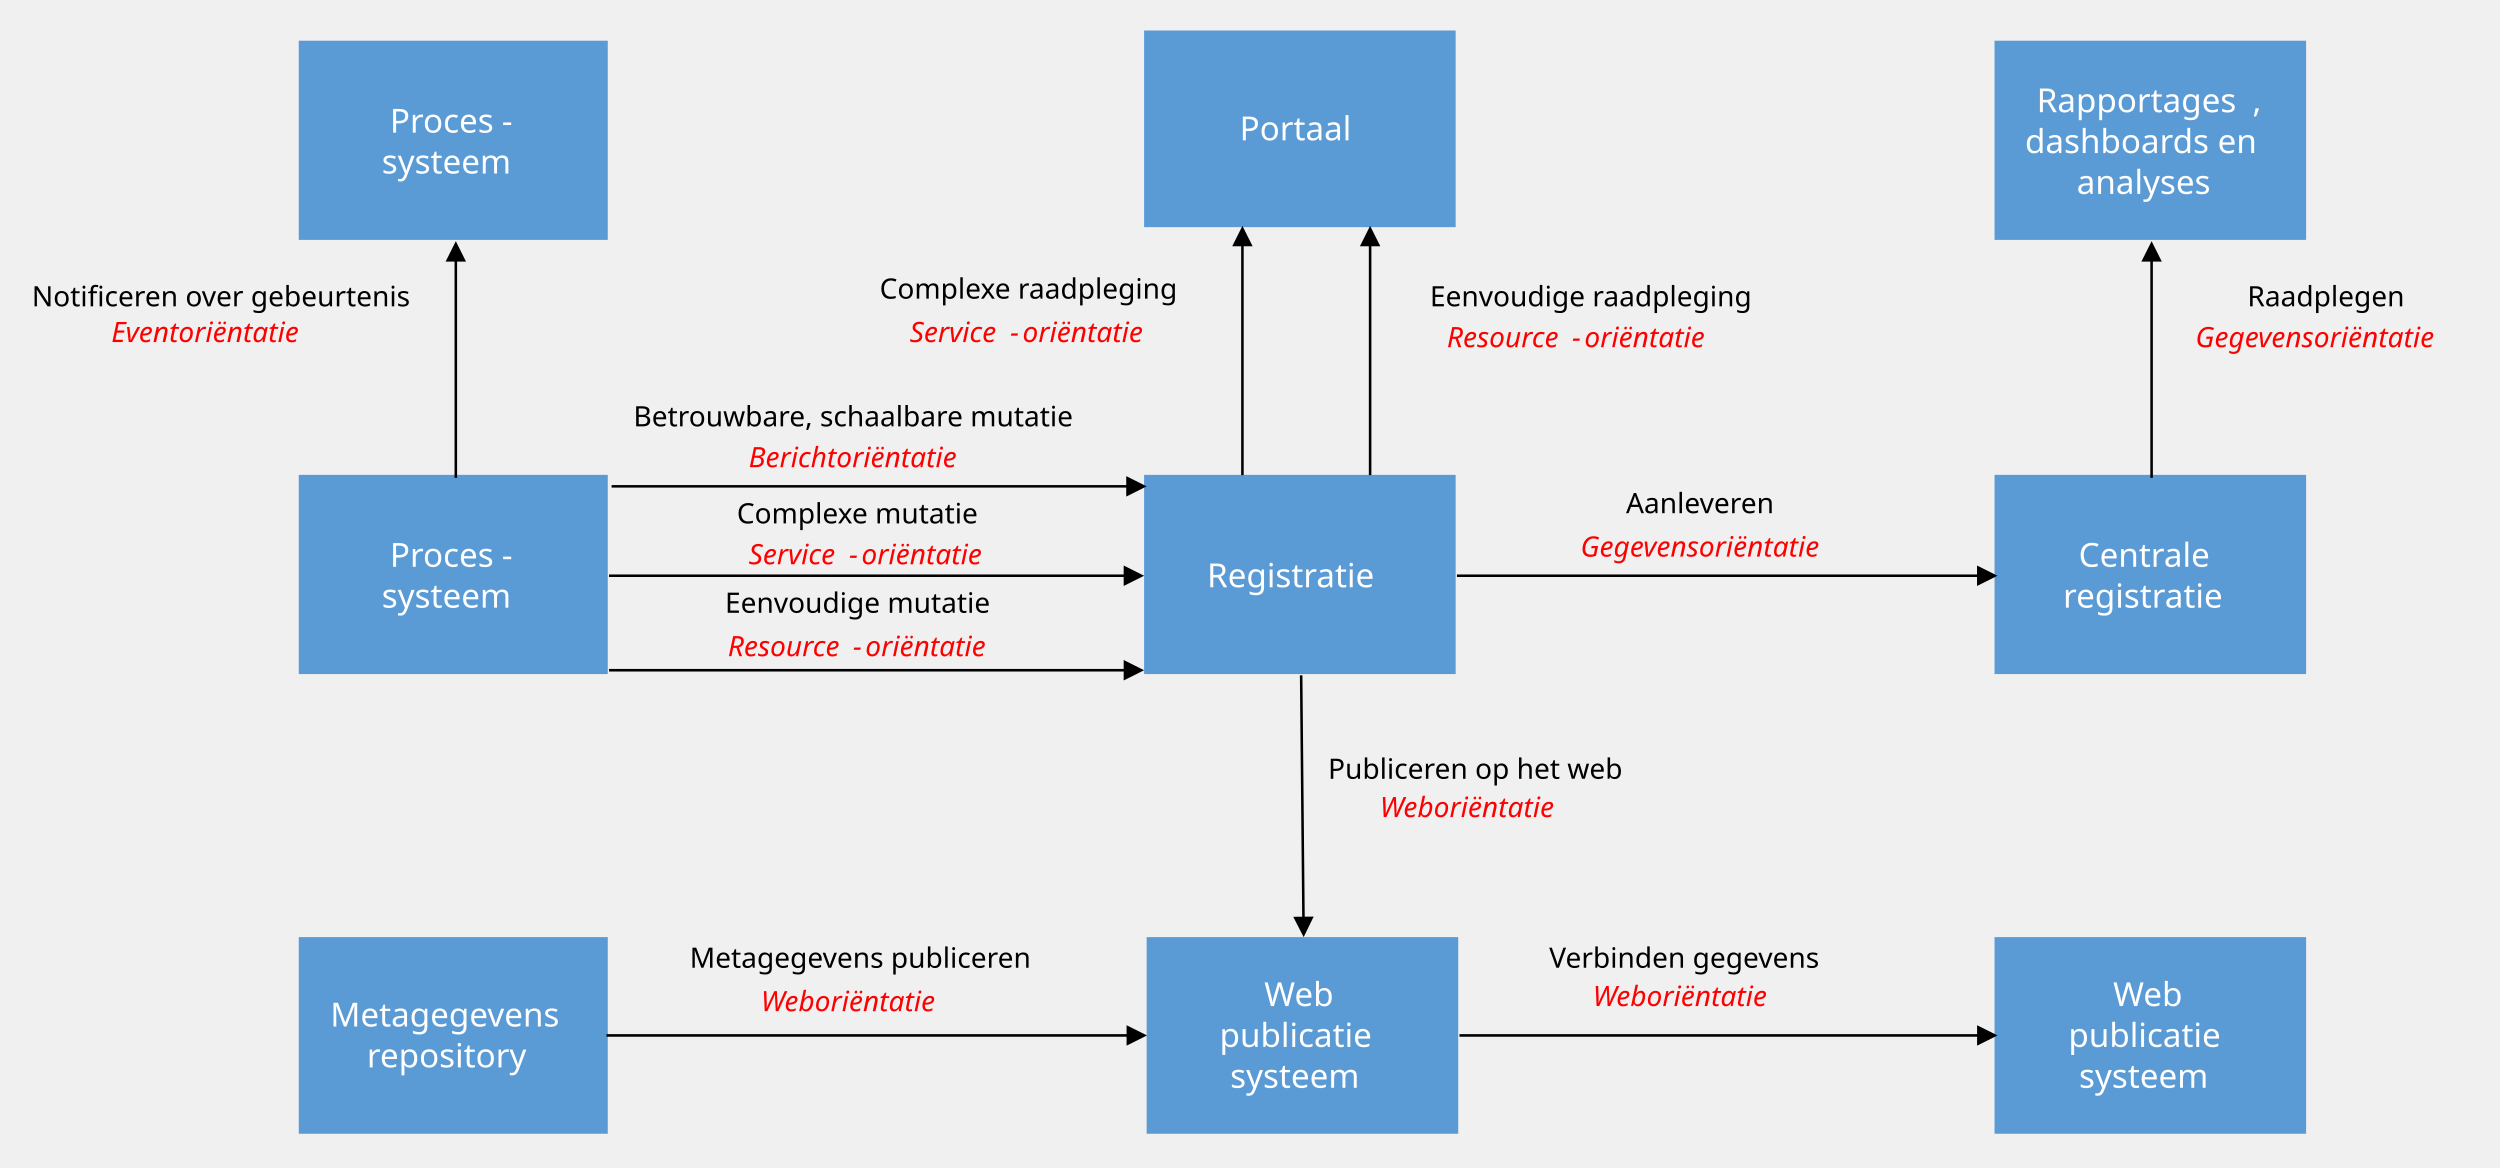
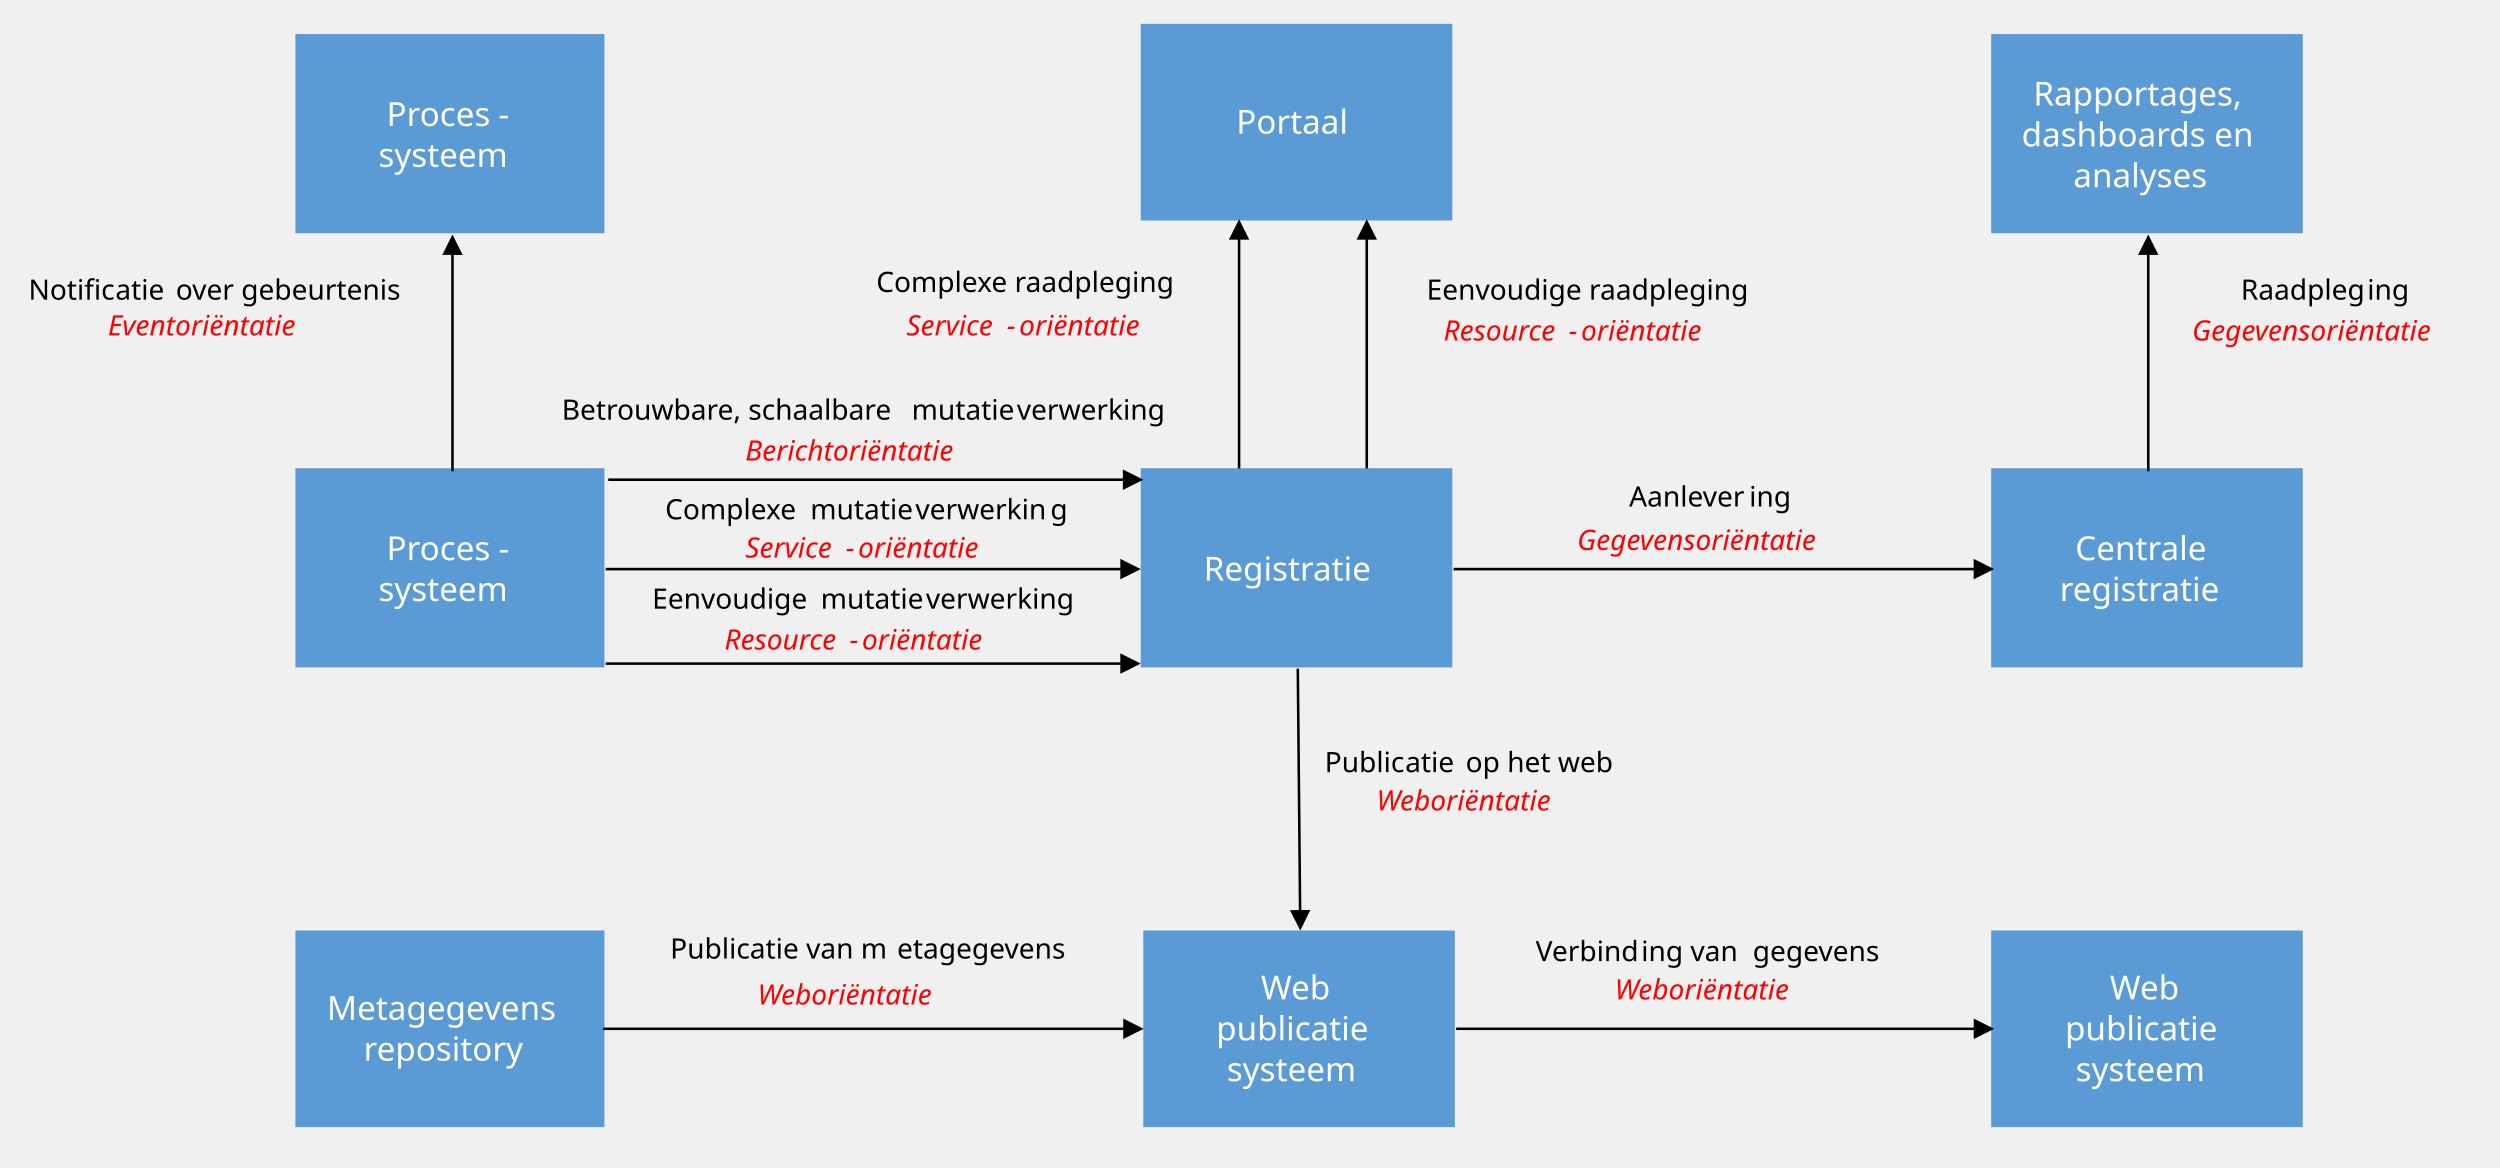
<svg xmlns="http://www.w3.org/2000/svg" width="259mm" height="121mm" viewBox="0 0 259 121" version="1.1" id="svg1">
  <defs id="defs1" />
  <g id="layer1">
-     <g transform="matrix(0.2645833,0,0,0.2645833,-30.69695,-49.75837)" id="g52">
+     <g transform="matrix(0.2645833,0,0,0.2645833,-31.04406,-50.44703)" id="g67">
      <rect x="564" y="374" width="122" height="78" fill="#5b9bd5" id="rect1" />
      <text fill="#ffffff" font-family="Verdana, Verdana_MSFontService, sans-serif" font-weight="400" font-size="13px" transform="translate(588.649,418)" id="text1">Registratie</text>
      <rect x="897" y="374" width="122" height="78" fill="#5b9bd5" id="rect2" />
      <text fill="#ffffff" font-family="Verdana, Verdana_MSFontService, sans-serif" font-weight="400" font-size="13px" transform="translate(929.917,410)" id="text2">Centrale</text>
      <text fill="#ffffff" font-family="Verdana, Verdana_MSFontService, sans-serif" font-weight="400" font-size="13px" transform="translate(923.837,426)" id="text3">registratie</text>
      <rect x="564" y="200" width="122" height="77" fill="#5b9bd5" id="rect3" />
      <text fill="#ffffff" font-family="Verdana, Verdana_MSFontService, sans-serif" font-weight="400" font-size="13px" transform="translate(601.399,243)" id="text4">Portaal</text>
      <rect x="233" y="374" width="121" height="78" fill="#5b9bd5" id="rect4" />
      <text fill="#ffffff" font-family="Verdana, Verdana_MSFontService, sans-serif" font-weight="400" font-size="13px" transform="translate(268.681,410)" id="text5">Proces</text>
      <text fill="#ffffff" font-family="Verdana, Verdana_MSFontService, sans-serif" font-weight="400" font-size="13px" transform="translate(312.515,410)" id="text6">-</text>
      <text fill="#ffffff" font-family="Verdana, Verdana_MSFontService, sans-serif" font-weight="400" font-size="13px" transform="translate(265.515,426)" id="text7">systeem</text>
      <path d="m 652,374.107 v -90.94 h 1 v 90.94 z m -3.5,-89.607 4,-8 4,8 z" id="path7" />
      <text font-family="Verdana, Verdana_MSFontService, sans-serif" font-weight="400" font-size="11px" transform="translate(675.927,308)" id="text8">Eenvoudige raadpleging</text>
      <rect x="233" y="204" width="121" height="78" fill="#5b9bd5" id="rect8" />
      <text fill="#ffffff" font-family="Verdana, Verdana_MSFontService, sans-serif" font-weight="400" font-size="13px" transform="translate(268.681,240)" id="text9">Proces</text>
      <text fill="#ffffff" font-family="Verdana, Verdana_MSFontService, sans-serif" font-weight="400" font-size="13px" transform="translate(312.515,240)" id="text10">-</text>
      <text fill="#ffffff" font-family="Verdana, Verdana_MSFontService, sans-serif" font-weight="400" font-size="13px" transform="translate(265.515,256)" id="text11">systeem</text>
      <path d="M 0.5,-5.66354e-7 0.5,86.02 h -1 L -0.5,5.66354e-7 Z M 4,84.687 l -4,8 -4,-8 z" transform="matrix(1,0,0,-1,294.5,375.187)" id="path11" />
-       <text font-family="Verdana, Verdana_MSFontService, sans-serif" font-weight="400" font-size="11px" transform="translate(128.49,308)" id="text12">Notificeren over gebeurtenis</text>
-       <path d="m 686.5,413 h 204.973 v 1 H 686.5 Z m 203.64,-3.5 8,4 -8,4 z" id="path12" />
-       <text font-family="Verdana, Verdana_MSFontService, sans-serif" font-weight="400" font-size="11px" transform="translate(752.705,389)" id="text13">Aanleveren</text>
-       <text fill="#ff0000" font-family="Verdana, Verdana_MSFontService, sans-serif" font-style="italic" font-weight="400" font-size="11px" transform="translate(159.568,322)" id="text14">Eventoriëntatie</text>
-       <text fill="#ff0000" font-family="Verdana, Verdana_MSFontService, sans-serif" font-style="italic" font-weight="400" font-size="11px" transform="translate(734.877,406)" id="text15">Gegevensoriëntatie</text>
-       <text fill="#ff0000" font-family="Verdana, Verdana_MSFontService, sans-serif" font-style="italic" font-weight="400" font-size="11px" transform="translate(682.557,324)" id="text16">Resource</text>
-       <text fill="#ff0000" font-family="Verdana, Verdana_MSFontService, sans-serif" font-style="italic" font-weight="400" font-size="11px" transform="translate(731.557,324)" id="text17">-</text>
-       <text fill="#ff0000" font-family="Verdana, Verdana_MSFontService, sans-serif" font-style="italic" font-weight="400" font-size="11px" transform="translate(736.391,324)" id="text18">oriëntatie</text>
-       <rect x="565" y="555" width="122" height="77" fill="#5b9bd5" id="rect18" />
-       <text fill="#ffffff" font-family="Verdana, Verdana_MSFontService, sans-serif" font-weight="400" font-size="13px" transform="translate(611.04,582)" id="text19">Web</text>
-       <text fill="#ffffff" font-family="Verdana, Verdana_MSFontService, sans-serif" font-weight="400" font-size="13px" transform="translate(593.54,598)" id="text20">publicatie</text>
-       <text fill="#ffffff" font-family="Verdana, Verdana_MSFontService, sans-serif" font-weight="400" font-size="13px" transform="translate(597.707,614)" id="text21">systeem</text>
-       <path d="m 355.5,378 h 202.837 v 1 H 355.5 Z m 201.504,-3.5 8,4 -8,4 z" id="path21" />
-       <text font-family="Verdana, Verdana_MSFontService, sans-serif" font-weight="400" font-size="11px" transform="translate(364.055,355)" id="text22">Betrouwbare, schaalbare mutatie</text>
-       <text fill="#ff0000" font-family="Verdana, Verdana_MSFontService, sans-serif" font-style="italic" font-weight="400" font-size="11px" transform="translate(409.158,371)" id="text23">Berichtoriëntatie</text>
-       <text font-family="Verdana, Verdana_MSFontService, sans-serif" font-weight="400" font-size="11px" transform="translate(460.442,305)" id="text24">Complexe raadpleging</text>
-       <text fill="#ff0000" font-family="Verdana, Verdana_MSFontService, sans-serif" font-style="italic" font-weight="400" font-size="11px" transform="translate(472.216,322)" id="text25">Service</text>
-       <text fill="#ff0000" font-family="Verdana, Verdana_MSFontService, sans-serif" font-style="italic" font-weight="400" font-size="11px" transform="translate(511.549,322)" id="text26">-</text>
-       <text fill="#ff0000" font-family="Verdana, Verdana_MSFontService, sans-serif" font-style="italic" font-weight="400" font-size="11px" transform="translate(516.383,322)" id="text27">oriëntatie</text>
-       <rect x="233" y="555" width="121" height="77" fill="#5b9bd5" id="rect27" />
-       <text fill="#ffffff" font-family="Verdana, Verdana_MSFontService, sans-serif" font-weight="400" font-size="13px" transform="translate(245.348,590)" id="text28">Metagegevens</text>
-       <text fill="#ffffff" font-family="Verdana, Verdana_MSFontService, sans-serif" font-weight="400" font-size="13px" transform="translate(259.681,606)" id="text29">repository</text>
-       <text font-family="Verdana, Verdana_MSFontService, sans-serif" font-weight="400" font-size="11px" transform="translate(386.091,567)" id="text30">Metagegevens publiceren</text>
-       <text fill="#ff0000" font-family="Verdana, Verdana_MSFontService, sans-serif" font-style="italic" font-weight="400" font-size="11px" transform="translate(413.956,584)" id="text31">Weboriëntatie</text>
-       <path d="m 602,374.107 v -90.94 h 1 v 90.94 z m -3.5,-89.607 4,-8 4,8 z" id="path31" />
-       <path d="m 353.5,593 h 204.973 v 1 H 353.5 Z m 203.64,-3.5 8,4 -8,4 z" id="path32" />
-       <text font-family="Verdana, Verdana_MSFontService, sans-serif" font-weight="400" font-size="11px" transform="translate(399.902,428)" id="text32">Eenvoudige mutatie</text>
-       <text fill="#ff0000" font-family="Verdana, Verdana_MSFontService, sans-serif" font-style="italic" font-weight="400" font-size="11px" transform="translate(400.996,445)" id="text33">Resource</text>
-       <text fill="#ff0000" font-family="Verdana, Verdana_MSFontService, sans-serif" font-style="italic" font-weight="400" font-size="11px" transform="translate(449.996,445)" id="text34">-</text>
-       <text fill="#ff0000" font-family="Verdana, Verdana_MSFontService, sans-serif" font-style="italic" font-weight="400" font-size="11px" transform="translate(454.829,445)" id="text35">oriëntatie</text>
-       <path d="m 354.5,450 h 202.837 v 1 H 354.5 Z m 201.504,-3.5 8,4 -8,4 z" id="path35" />
-       <rect x="897" y="204" width="122" height="78" fill="#5b9bd5" id="rect35" />
-       <text fill="#ffffff" font-family="Verdana, Verdana_MSFontService, sans-serif" font-weight="400" font-size="13px" transform="translate(913.507,232)" id="text36">Rapportages</text>
-       <text fill="#ffffff" font-family="Verdana, Verdana_MSFontService, sans-serif" font-weight="400" font-size="13px" transform="translate(998.007,232)" id="text37">,</text>
-       <text fill="#ffffff" font-family="Verdana, Verdana_MSFontService, sans-serif" font-weight="400" font-size="13px" transform="translate(908.92,248)" id="text38">dashboards en</text>
-       <text fill="#ffffff" font-family="Verdana, Verdana_MSFontService, sans-serif" font-weight="400" font-size="13px" transform="translate(929.173,264)" id="text39">analyses</text>
-       <path d="M 0.5,-5.66354e-7 0.5,86.02 h -1 L -0.5,5.66354e-7 Z M 4,84.687 l -4,8 -4,-8 z" transform="matrix(1,0,0,-1,958.5,375.187)" id="path39" />
-       <text font-family="Verdana, Verdana_MSFontService, sans-serif" font-weight="400" font-size="11px" transform="translate(996.002,308)" id="text40">Raadplegen</text>
-       <text fill="#ff0000" font-family="Verdana, Verdana_MSFontService, sans-serif" font-style="italic" font-weight="400" font-size="11px" transform="translate(975.649,324)" id="text41">Gegevensoriëntatie</text>
-       <text font-family="Verdana, Verdana_MSFontService, sans-serif" font-weight="400" font-size="11px" transform="translate(404.53,393)" id="text42">Complexe mutatie</text>
-       <text fill="#ff0000" font-family="Verdana, Verdana_MSFontService, sans-serif" font-style="italic" font-weight="400" font-size="11px" transform="translate(409.158,409)" id="text43">Service</text>
-       <text fill="#ff0000" font-family="Verdana, Verdana_MSFontService, sans-serif" font-style="italic" font-weight="400" font-size="11px" transform="translate(448.491,409)" id="text44">-</text>
-       <text fill="#ff0000" font-family="Verdana, Verdana_MSFontService, sans-serif" font-style="italic" font-weight="400" font-size="11px" transform="translate(453.325,409)" id="text45">oriëntatie</text>
-       <path d="m 354.5,413 h 202.837 v 1 H 354.5 Z m 201.504,-3.5 8,4 -8,4 z" id="path45" />
-       <path d="m 626,452.495 0.911,95.839 -1,0.01 L 625,452.505 Z m 4.398,94.473 -3.923,8.038 -4.076,-7.962 z" id="path46" />
-       <text fill="#ff0000" font-family="Verdana, Verdana_MSFontService, sans-serif" font-style="italic" font-weight="400" font-size="11px" transform="translate(656.318,508)" id="text46">Weboriëntatie</text>
-       <text font-family="Verdana, Verdana_MSFontService, sans-serif" font-weight="400" font-size="11px" transform="translate(636.034,493)" id="text47">Publiceren op het web</text>
-       <rect x="897" y="555" width="122" height="77" fill="#5b9bd5" id="rect47" />
-       <text fill="#ffffff" font-family="Verdana, Verdana_MSFontService, sans-serif" font-weight="400" font-size="13px" transform="translate(943.42,582)" id="text48">Web</text>
-       <text fill="#ffffff" font-family="Verdana, Verdana_MSFontService, sans-serif" font-weight="400" font-size="13px" transform="translate(925.92,598)" id="text49">publicatie</text>
-       <text fill="#ffffff" font-family="Verdana, Verdana_MSFontService, sans-serif" font-weight="400" font-size="13px" transform="translate(930.086,614)" id="text50">systeem</text>
-       <path d="m 687.5,593 h 203.999 v 1 H 687.5 Z m 202.665,-3.5 8,4 -8,4 z" id="path50" />
-       <text fill="#ff0000" font-family="Verdana, Verdana_MSFontService, sans-serif" font-style="italic" font-weight="400" font-size="11px" transform="translate(739.678,582)" id="text51">Weboriëntatie</text>
-       <text font-family="Verdana, Verdana_MSFontService, sans-serif" font-weight="400" font-size="11px" transform="translate(722.625,567)" id="text52">Verbinden gegevens</text>
+       <text font-family="Verdana, Verdana_MSFontService, sans-serif" font-weight="400" font-size="11px" transform="translate(128.49,308)" id="text12">Notific</text>
+       <text font-family="Verdana, Verdana_MSFontService, sans-serif" font-weight="400" font-size="11px" transform="translate(162.49,308)" id="text13">atie</text>
+       <text font-family="Verdana, Verdana_MSFontService, sans-serif" font-weight="400" font-size="11px" transform="translate(186.157,308)" id="text14">over gebeurtenis</text>
+       <path d="m 686.5,413 h 204.973 v 1 H 686.5 Z m 203.64,-3.5 8,4 -8,4 z" id="path14" />
+       <text font-family="Verdana, Verdana_MSFontService, sans-serif" font-weight="400" font-size="11px" transform="translate(755.241,389)" id="text15">Aanlever</text>
+       <text font-family="Verdana, Verdana_MSFontService, sans-serif" font-weight="400" font-size="11px" transform="translate(802.241,389)" id="text16">ing</text>
+       <text fill="#ff0000" font-family="Verdana, Verdana_MSFontService, sans-serif" font-style="italic" font-weight="400" font-size="11px" transform="translate(159.568,322)" id="text17">Eventoriëntatie</text>
+       <text fill="#ff0000" font-family="Verdana, Verdana_MSFontService, sans-serif" font-style="italic" font-weight="400" font-size="11px" transform="translate(734.877,406)" id="text18">Gegevensoriëntatie</text>
+       <text fill="#ff0000" font-family="Verdana, Verdana_MSFontService, sans-serif" font-style="italic" font-weight="400" font-size="11px" transform="translate(682.557,324)" id="text19">Resource</text>
+       <text fill="#ff0000" font-family="Verdana, Verdana_MSFontService, sans-serif" font-style="italic" font-weight="400" font-size="11px" transform="translate(731.557,324)" id="text20">-</text>
+       <text fill="#ff0000" font-family="Verdana, Verdana_MSFontService, sans-serif" font-style="italic" font-weight="400" font-size="11px" transform="translate(736.391,324)" id="text21">oriëntatie</text>
+       <rect x="565" y="555" width="122" height="77" fill="#5b9bd5" id="rect21" />
+       <text fill="#ffffff" font-family="Verdana, Verdana_MSFontService, sans-serif" font-weight="400" font-size="13px" transform="translate(611.04,582)" id="text22">Web</text>
+       <text fill="#ffffff" font-family="Verdana, Verdana_MSFontService, sans-serif" font-weight="400" font-size="13px" transform="translate(593.54,598)" id="text23">publicatie</text>
+       <text fill="#ffffff" font-family="Verdana, Verdana_MSFontService, sans-serif" font-weight="400" font-size="13px" transform="translate(597.707,614)" id="text24">systeem</text>
+       <path d="m 355.5,378 h 202.837 v 1 H 355.5 Z m 201.504,-3.5 8,4 -8,4 z" id="path24" />
+       <text font-family="Verdana, Verdana_MSFontService, sans-serif" font-weight="400" font-size="11px" transform="translate(337.296,355)" id="text25">Betrouwbare, schaalbare</text>
+       <text font-family="Verdana, Verdana_MSFontService, sans-serif" font-weight="400" font-size="11px" transform="translate(474.296,355)" id="text26">mutatie</text>
+       <text font-family="Verdana, Verdana_MSFontService, sans-serif" font-weight="400" font-size="11px" transform="translate(515.463,355)" id="text27">verwerking</text>
+       <text fill="#ff0000" font-family="Verdana, Verdana_MSFontService, sans-serif" font-style="italic" font-weight="400" font-size="11px" transform="translate(409.158,371)" id="text28">Berichtoriëntatie</text>
+       <text font-family="Verdana, Verdana_MSFontService, sans-serif" font-weight="400" font-size="11px" transform="translate(460.442,305)" id="text29">Complexe raadpleging</text>
+       <text fill="#ff0000" font-family="Verdana, Verdana_MSFontService, sans-serif" font-style="italic" font-weight="400" font-size="11px" transform="translate(472.216,322)" id="text30">Service</text>
+       <text fill="#ff0000" font-family="Verdana, Verdana_MSFontService, sans-serif" font-style="italic" font-weight="400" font-size="11px" transform="translate(511.549,322)" id="text31">-</text>
+       <text fill="#ff0000" font-family="Verdana, Verdana_MSFontService, sans-serif" font-style="italic" font-weight="400" font-size="11px" transform="translate(516.383,322)" id="text32">oriëntatie</text>
+       <rect x="233" y="555" width="121" height="77" fill="#5b9bd5" id="rect32" />
+       <text fill="#ffffff" font-family="Verdana, Verdana_MSFontService, sans-serif" font-weight="400" font-size="13px" transform="translate(245.348,590)" id="text33">Metagegevens</text>
+       <text fill="#ffffff" font-family="Verdana, Verdana_MSFontService, sans-serif" font-weight="400" font-size="13px" transform="translate(259.681,606)" id="text34">repository</text>
+       <text font-family="Verdana, Verdana_MSFontService, sans-serif" font-weight="400" font-size="11px" transform="translate(379.748,566)" id="text35">Publicatie van m</text>
+       <text font-family="Verdana, Verdana_MSFontService, sans-serif" font-weight="400" font-size="11px" transform="translate(468.581,566)" id="text36">etagegevens</text>
+       <text fill="#ff0000" font-family="Verdana, Verdana_MSFontService, sans-serif" font-style="italic" font-weight="400" font-size="11px" transform="translate(413.956,584)" id="text37">Weboriëntatie</text>
+       <path d="m 602,374.107 v -90.94 h 1 v 90.94 z m -3.5,-89.607 4,-8 4,8 z" id="path37" />
+       <path d="m 353.5,593 h 204.973 v 1 H 353.5 Z m 203.64,-3.5 8,4 -8,4 z" id="path38" />
+       <text font-family="Verdana, Verdana_MSFontService, sans-serif" font-weight="400" font-size="11px" transform="translate(372.695,429)" id="text38">Eenvoudige</text>
+       <text font-family="Verdana, Verdana_MSFontService, sans-serif" font-weight="400" font-size="11px" transform="translate(438.695,429)" id="text39">mutatie</text>
+       <text font-family="Verdana, Verdana_MSFontService, sans-serif" font-weight="400" font-size="11px" transform="translate(479.862,429)" id="text40">verwerking</text>
+       <text fill="#ff0000" font-family="Verdana, Verdana_MSFontService, sans-serif" font-style="italic" font-weight="400" font-size="11px" transform="translate(400.996,445)" id="text41">Resource</text>
+       <text fill="#ff0000" font-family="Verdana, Verdana_MSFontService, sans-serif" font-style="italic" font-weight="400" font-size="11px" transform="translate(449.996,445)" id="text42">-</text>
+       <text fill="#ff0000" font-family="Verdana, Verdana_MSFontService, sans-serif" font-style="italic" font-weight="400" font-size="11px" transform="translate(454.829,445)" id="text43">oriëntatie</text>
+       <path d="m 354.5,450 h 202.837 v 1 H 354.5 Z m 201.504,-3.5 8,4 -8,4 z" id="path43" />
+       <rect x="897" y="204" width="122" height="78" fill="#5b9bd5" id="rect43" />
+       <text fill="#ffffff" font-family="Verdana, Verdana_MSFontService, sans-serif" font-weight="400" font-size="13px" transform="translate(913.507,232)" id="text44">Rapportages,</text>
+       <text fill="#ffffff" font-family="Verdana, Verdana_MSFontService, sans-serif" font-weight="400" font-size="13px" transform="translate(908.92,248)" id="text45">dashboards en</text>
+       <text fill="#ffffff" font-family="Verdana, Verdana_MSFontService, sans-serif" font-weight="400" font-size="13px" transform="translate(929.173,264)" id="text46">analyses</text>
+       <path d="M 0.5,-5.66354e-7 0.5,86.02 h -1 L -0.5,5.66354e-7 Z M 4,84.687 l -4,8 -4,-8 z" transform="matrix(1,0,0,-1,958.5,375.187)" id="path46" />
+       <text font-family="Verdana, Verdana_MSFontService, sans-serif" font-weight="400" font-size="11px" transform="translate(994.75,308)" id="text47">Raadpleg</text>
+       <text font-family="Verdana, Verdana_MSFontService, sans-serif" font-weight="400" font-size="11px" transform="translate(1044.25,308)" id="text48">ing</text>
+       <text fill="#ff0000" font-family="Verdana, Verdana_MSFontService, sans-serif" font-style="italic" font-weight="400" font-size="11px" transform="translate(975.649,324)" id="text49">Gegevensoriëntatie</text>
+       <text font-family="Verdana, Verdana_MSFontService, sans-serif" font-weight="400" font-size="11px" transform="translate(377.771,394)" id="text50">Complexe</text>
+       <text font-family="Verdana, Verdana_MSFontService, sans-serif" font-weight="400" font-size="11px" transform="translate(434.604,394)" id="text51">mutatie</text>
+       <text font-family="Verdana, Verdana_MSFontService, sans-serif" font-weight="400" font-size="11px" transform="translate(475.771,394)" id="text52">verwerkin</text>
+       <text font-family="Verdana, Verdana_MSFontService, sans-serif" font-weight="400" font-size="11px" transform="translate(528.604,394)" id="text53">g</text>
+       <text fill="#ff0000" font-family="Verdana, Verdana_MSFontService, sans-serif" font-style="italic" font-weight="400" font-size="11px" transform="translate(409.158,409)" id="text54">Service</text>
+       <text fill="#ff0000" font-family="Verdana, Verdana_MSFontService, sans-serif" font-style="italic" font-weight="400" font-size="11px" transform="translate(448.491,409)" id="text55">-</text>
+       <text fill="#ff0000" font-family="Verdana, Verdana_MSFontService, sans-serif" font-style="italic" font-weight="400" font-size="11px" transform="translate(453.325,409)" id="text56">oriëntatie</text>
+       <path d="m 354.5,413 h 202.837 v 1 H 354.5 Z m 201.504,-3.5 8,4 -8,4 z" id="path56" />
+       <path d="m 626,452.495 0.911,95.839 -1,0.01 L 625,452.505 Z m 4.398,94.473 -3.923,8.038 -4.076,-7.962 z" id="path57" />
+       <text fill="#ff0000" font-family="Verdana, Verdana_MSFontService, sans-serif" font-style="italic" font-weight="400" font-size="11px" transform="translate(656.318,508)" id="text57">Weboriëntatie</text>
+       <text font-family="Verdana, Verdana_MSFontService, sans-serif" font-weight="400" font-size="11px" transform="translate(636.034,493)" id="text58">Public</text>
+       <text font-family="Verdana, Verdana_MSFontService, sans-serif" font-weight="400" font-size="11px" transform="translate(667.534,493)" id="text59">atie</text>
+       <text font-family="Verdana, Verdana_MSFontService, sans-serif" font-weight="400" font-size="11px" transform="translate(691.201,493)" id="text60">op het web</text>
+       <rect x="897" y="555" width="122" height="77" fill="#5b9bd5" id="rect60" />
+       <text fill="#ffffff" font-family="Verdana, Verdana_MSFontService, sans-serif" font-weight="400" font-size="13px" transform="translate(943.42,582)" id="text61">Web</text>
+       <text fill="#ffffff" font-family="Verdana, Verdana_MSFontService, sans-serif" font-weight="400" font-size="13px" transform="translate(925.92,598)" id="text62">publicatie</text>
+       <text fill="#ffffff" font-family="Verdana, Verdana_MSFontService, sans-serif" font-weight="400" font-size="13px" transform="translate(930.086,614)" id="text63">systeem</text>
+       <path d="m 687.5,593 h 203.999 v 1 H 687.5 Z m 202.665,-3.5 8,4 -8,4 z" id="path63" />
+       <text fill="#ff0000" font-family="Verdana, Verdana_MSFontService, sans-serif" font-style="italic" font-weight="400" font-size="11px" transform="translate(749.603,582)" id="text64">Weboriëntatie</text>
+       <text font-family="Verdana, Verdana_MSFontService, sans-serif" font-weight="400" font-size="11px" transform="translate(718.637,567)" id="text65">Verbind</text>
+       <text font-family="Verdana, Verdana_MSFontService, sans-serif" font-weight="400" font-size="11px" transform="translate(759.97,567)" id="text66">ing van</text>
+       <text font-family="Verdana, Verdana_MSFontService, sans-serif" font-weight="400" font-size="11px" transform="translate(803.637,567)" id="text67">gegevens</text>
    </g>
  </g>
</svg>
